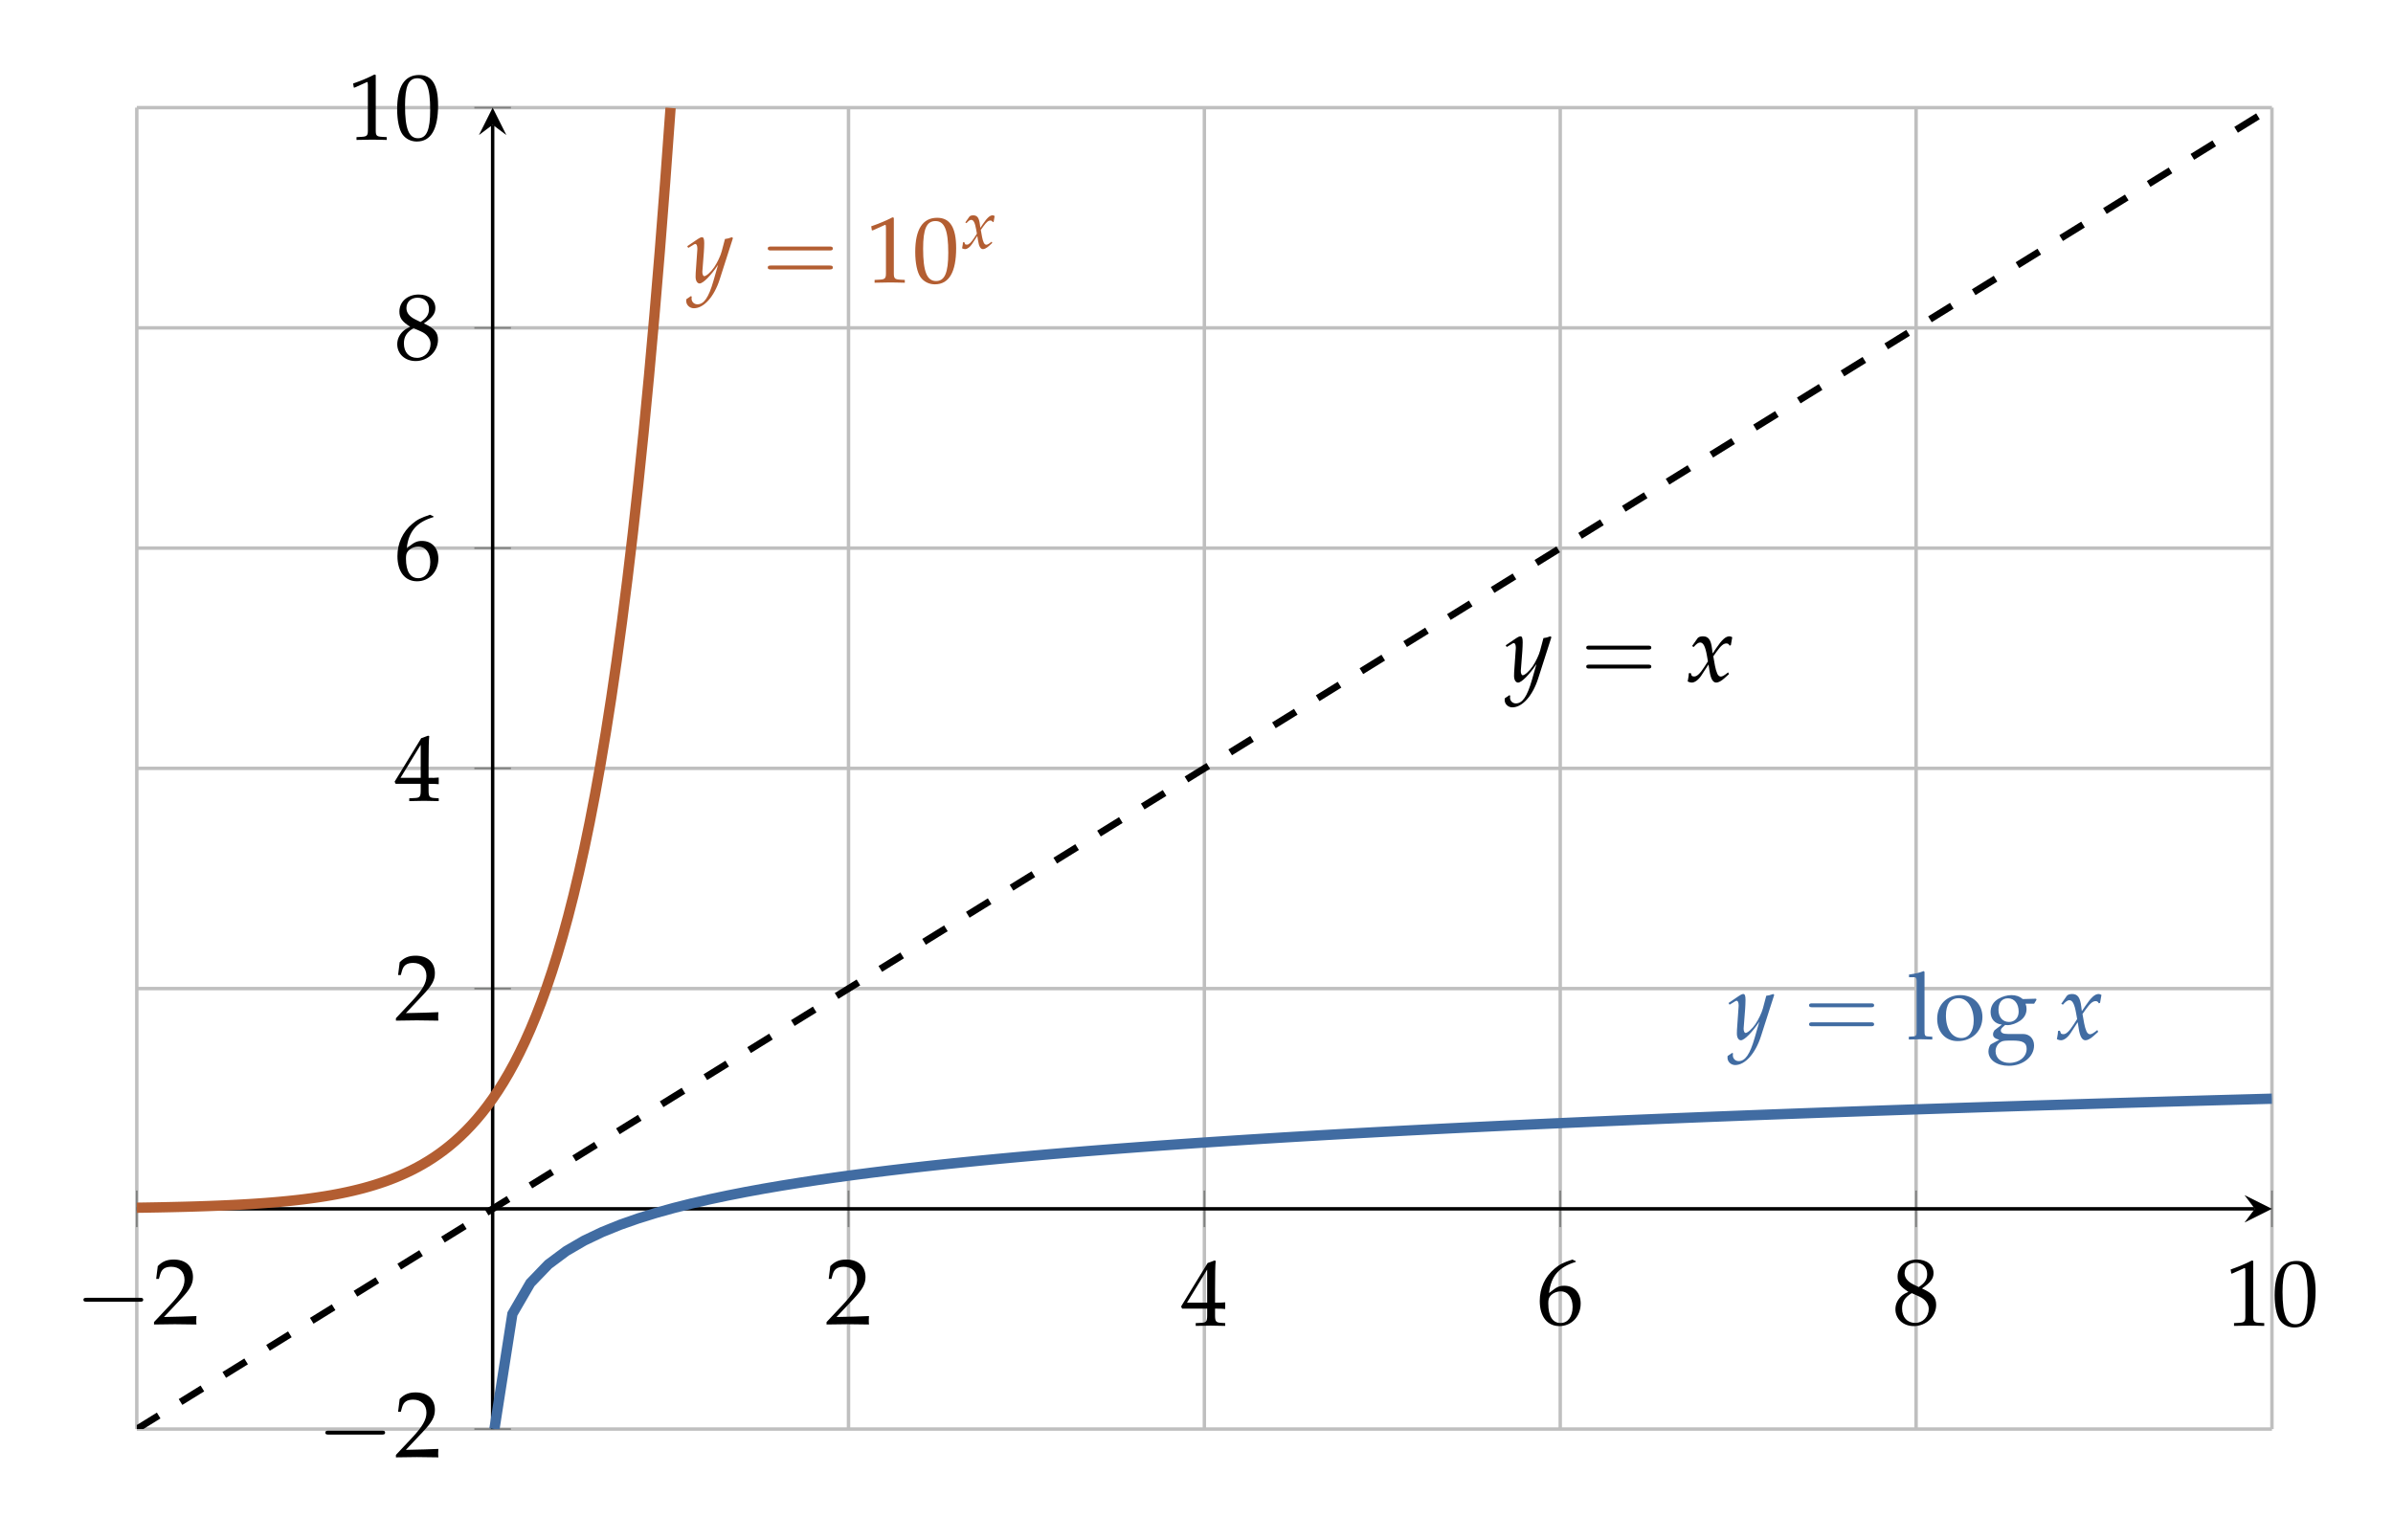
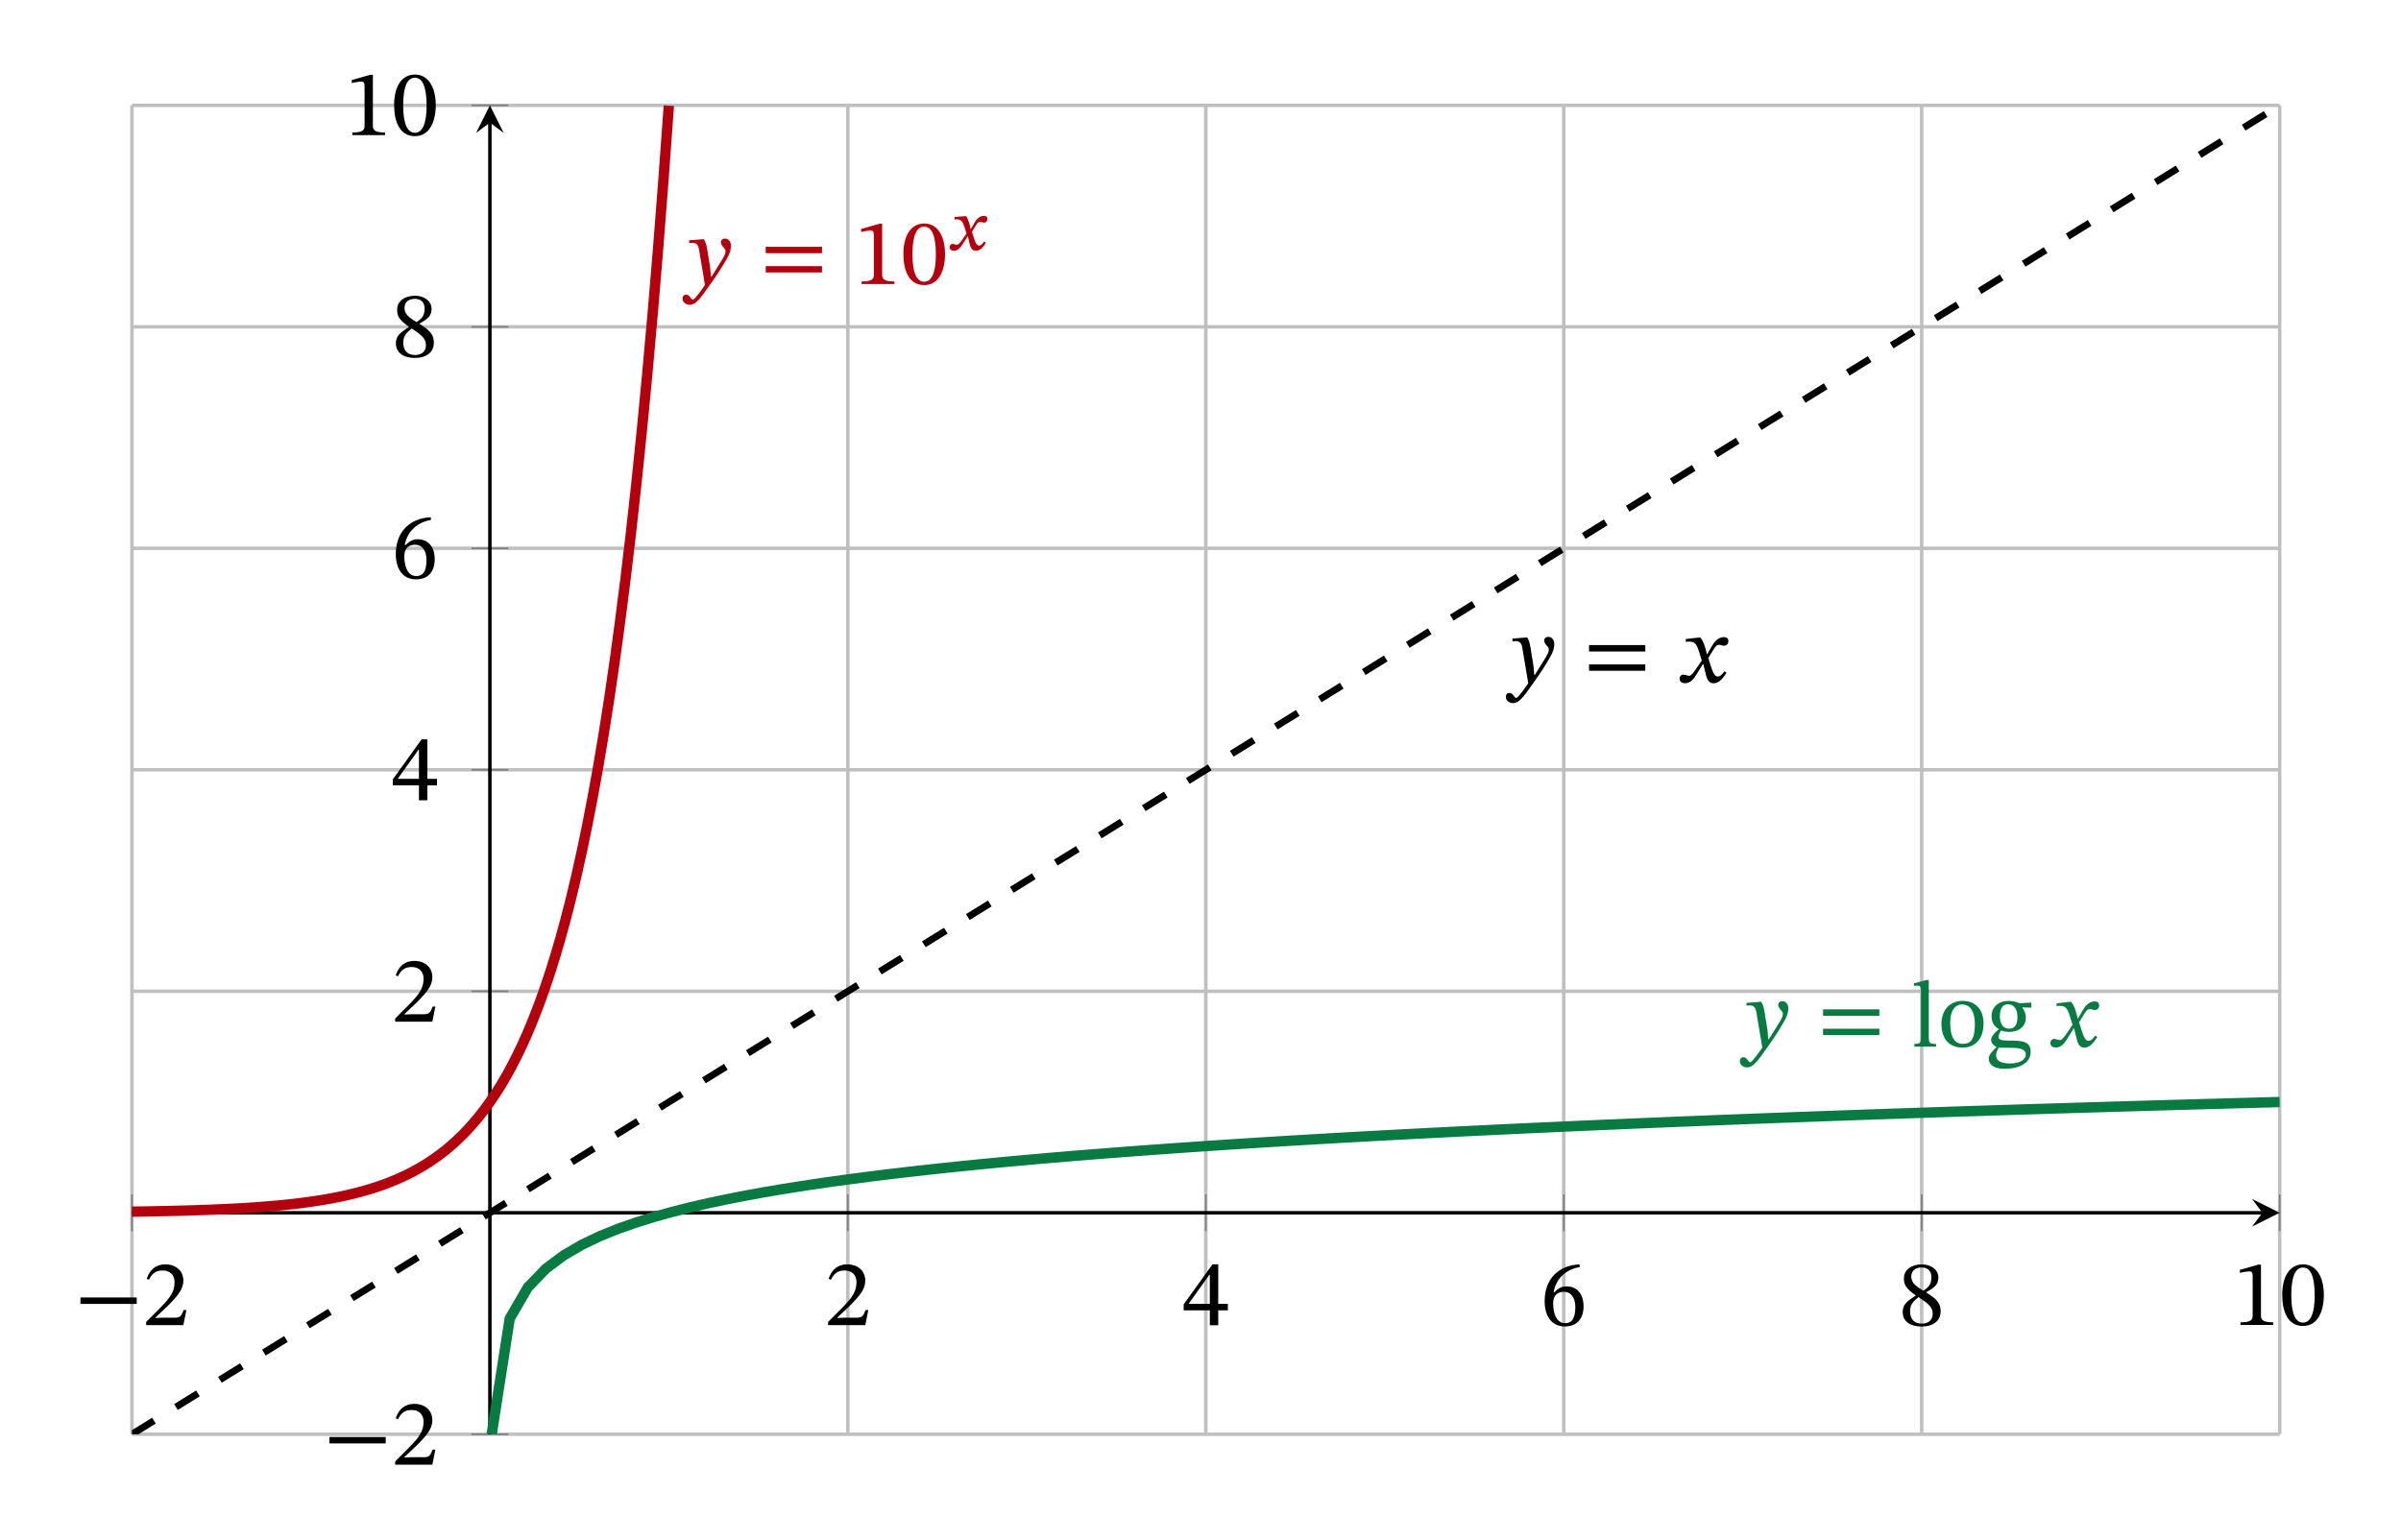
- <svg xmlns="http://www.w3.org/2000/svg" xmlns:xlink="http://www.w3.org/1999/xlink" version="1.1" width="278.124" height="178.917" viewBox="0 0 278.124 178.917">
+ <svg xmlns="http://www.w3.org/2000/svg" xmlns:xlink="http://www.w3.org/1999/xlink" version="1.1" width="277.42" height="177.9" viewBox="0 0 277.42 177.9">
  <defs>
-     <path id="font_1_1" d="M.659 .23C.676 .23 .694 .23 .694 .25 .694 .27 .676 .27 .659 .27H.118C.101 .27 .083 .27 .083 .25 .083 .23 .101 .23 .118 .23H.659Z" />
-     <path id="font_2_13" d="M.016 .023V-.003C.203 0 .203 0 .239 0 .275 0 .275 0 .468-.003 .466 .018 .466 .028 .466 .042 .466 .055 .466 .065 .468 .087 .353 .082 .307 .081 .122 .077L.304 .27C.401 .373 .431 .428 .431 .503 .431 .618 .353 .689 .226 .689 .154 .689 .105 .669 .056 .619L.039 .483H.068L.081 .529C.097 .587 .133 .612 .2 .612 .286 .612 .341 .558 .341 .473 .341 .398 .299 .324 .186 .204L.016 .023Z" />
-     <path id="font_2_15" d="M.28 .181V.106C.28 .046 .269 .032 .22 .03L.158 .027V-.003C.291 0 .291 0 .315 0 .339 0 .339 0 .472-.003V.027L.424 .03C.375 .033 .364 .046 .364 .106V.181C.423 .181 .444 .18 .472 .177V.248C.425 .244 .406 .244 .391 .245H.388 .364V.384C.364 .562 .366 .648 .371 .689L.359 .694 .285 .667 .002 .204 .013 .181H.28M.28 .245H.065L.28 .597V.245Z" />
-     <path id="font_2_17" d="M.416 .672 .379 .689C.283 .657 .242 .637 .191 .593 .088 .507 .032 .385 .032 .248 .032 .082 .112-.02 .241-.02 .371-.02 .468 .083 .468 .22 .468 .335 .399 .41 .293 .41 .243 .41 .213 .397 .154 .35 .143 .341 .142 .34 .131 .332 .152 .513 .236 .61 .416 .664V.672M.255 .35C.331 .35 .382 .284 .382 .185 .382 .08 .331 .013 .254 .013 .169 .013 .123 .086 .123 .221 .123 .256 .127 .275 .138 .292 .16 .326 .207 .35 .255 .35Z" />
-     <path id="font_2_19" d="M.168 .345C.127 .326 .11 .315 .088 .294 .05 .256 .03 .211 .03 .159 .03 .056 .113-.02 .226-.02 .356-.02 .464 .082 .464 .206 .464 .286 .427 .329 .313 .381 .404 .443 .436 .485 .436 .545 .436 .631 .365 .689 .259 .689 .14 .689 .053 .613 .053 .508 .053 .44 .08 .402 .168 .345M.284 .295C.347 .267 .385 .218 .385 .164 .385 .08 .322 .014 .241 .014 .156 .014 .101 .074 .101 .167 .101 .24 .13 .286 .204 .331L.284 .295M.223 .423C.16 .454 .128 .494 .128 .544 .128 .61 .176 .655 .247 .655 .32 .655 .368 .607 .368 .534 .368 .477 .343 .438 .278 .396L.223 .423Z" />
-     <path id="font_2_12" d="M.067 .555H.077L.206 .613C.207 .614 .208 .614 .209 .614 .215 .614 .217 .605 .217 .581V.096C.217 .044 .206 .033 .152 .03L.096 .027V-.003C.25 0 .25 0 .261 0 .274 0 .296 0 .33-.001 .342-.002 .377-.002 .418-.003V.027L.366 .03C.311 .033 .301 .044 .301 .096V.689L.287 .694C.222 .66 .151 .63 .06 .598L.067 .555Z" />
-     <path id="font_2_20" d="M.263 .689C.108 .689 .029 .566 .029 .324 .029 .207 .05 .106 .085 .057 .12 .008 .176-.02 .238-.02 .389-.02 .465 .11 .465 .366 .465 .585 .4 .689 .263 .689M.245 .654C.342 .654 .381 .556 .381 .316 .381 .103 .343 .015 .251 .015 .154 .015 .113 .116 .113 .36 .113 .571 .15 .654 .245 .654Z" />
-     <clipPath id="clip_3">
-       <path transform="matrix(1,0,0,-1,15.899,166.105)" d="M0 0H248.156V153.595H0Z" />
+     <path id="font_1_1197" d="M.658 .225V.293H.062V.225H.658Z" />
+     <path id="font_1_1139" d="M.464 .16H.435C.412 .1 .399 .079 .346 .079H.207L.137 .076V.081L.269 .206C.375 .313 .432 .382 .432 .471 .432 .576 .353 .644 .24 .644 .143 .644 .075 .588 .044 .491L.068 .481C.105 .556 .149 .579 .214 .579 .291 .579 .339 .531 .339 .456 .339 .351 .289 .288 .19 .186L.038 .034V0H.432L.464 .16Z" />
+     <path id="font_1_1141" d="M.481 .158V.227H.379V.645H.318L.013 .221V.158H.29V0H.379V.158H.481M.29 .227H.068V.231L.286 .536H.29V.227Z" />
+     <path id="font_1_1143" d="M.415 .646C.2 .637 .045 .498 .045 .257 .045 .11 .11-.012 .259-.012 .385-.012 .457 .067 .457 .203 .457 .334 .386 .413 .277 .413 .225 .413 .188 .391 .147 .351L.14 .352C.165 .498 .277 .596 .417 .617L.415 .646M.37 .195C.37 .068 .33 .023 .263 .023 .176 .023 .135 .112 .135 .236 .135 .323 .189 .355 .247 .355 .33 .355 .37 .285 .37 .195Z" />
+     <path id="font_1_1145" d="M.448 .15C.448 .23 .412 .278 .295 .349V.352C.388 .403 .424 .436 .424 .509 .424 .588 .348 .647 .249 .647 .139 .647 .059 .59 .059 .499 .059 .431 .081 .39 .183 .319V.316C.09 .254 .046 .222 .046 .142 .046 .04 .13-.012 .246-.012 .365-.012 .448 .045 .448 .15M.213 .3C.334 .222 .364 .185 .364 .121 .364 .053 .312 .019 .25 .019 .174 .019 .124 .06 .124 .15 .124 .219 .156 .254 .213 .3M.35 .511C.35 .447 .33 .408 .264 .368 .175 .422 .137 .458 .137 .517 .137 .578 .179 .614 .247 .614 .311 .614 .35 .577 .35 .511Z" />
+     <path id="font_1_1138" d="M.426 0V.028C.334 .028 .297 .046 .297 .095V.639H.268L.074 .584V.551C.105 .561 .156 .567 .176 .567 .201 .567 .209 .553 .209 .518V.095C.209 .045 .174 .028 .08 .028V0H.426Z" />
+     <path id="font_1_1137" d="M.468 .317C.468 .523 .378 .642 .249 .642 .104 .642 .027 .51 .027 .32 .027 .143 .086-.011 .247-.011 .404-.011 .468 .146 .468 .317M.371 .311C.371 .119 .326 .025 .247 .025 .167 .025 .123 .121 .123 .315 .123 .513 .167 .608 .246 .608 .328 .608 .371 .514 .371 .311Z" />
+     <clipPath id="clip_2">
+       <path transform="matrix(1,0,0,-1,15.245,165.771)" d="M0 0H248.156V153.595H0Z" />
    </clipPath>
-     <path id="font_4_9" d="M-.007-.179C-.008-.186-.008-.192-.008-.197-.008-.24 .029-.275 .074-.275 .18-.275 .29-.152 .349 .033L.49 .473 .479 .482C.45 .471 .427 .465 .405 .463L.37 .331C.358 .284 .323 .211 .29 .162 .255 .111 .206 .067 .184 .067 .172 .067 .163 .09 .164 .115L.165 .128 .18 .322C.182 .353 .184 .391 .184 .419 .184 .464 .177 .482 .16 .482 .147 .482 .133 .475 .085 .442L.003 .386 .014 .368 .064 .398 .068 .401C.078 .407 .085 .41 .089 .41 .103 .41 .111 .391 .111 .358 .111 .357 .111 .351 .11 .343L.093 .1 .092 .06C.092 .018 .11-.011 .135-.011 .172-.011 .256 .074 .331 .187L.282 .016C.231-.161 .181-.233 .111-.233 .076-.233 .049-.206 .049-.172 .049-.167 .05-.159 .051-.15L.041-.146-.007-.179Z" />
-     <path id="font_5_2" d="M.687 .327C.702 .327 .721 .327 .721 .347 .721 .367 .702 .367 .688 .367H.089C.075 .367 .056 .367 .056 .347 .056 .327 .075 .327 .09 .327H.687M.688 .133C.702 .133 .721 .133 .721 .153 .721 .173 .702 .173 .687 .173H.09C.075 .173 .056 .173 .056 .153 .056 .133 .075 .133 .089 .133H.688Z" />
-     <path id="font_4_8" d="M.021 .088C.021 .068 .019 .055 .013 .023 .011 .011 .01 .008 .009 .001 .024-.007 .04-.011 .052-.011 .085-.011 .124 .018 .155 .065L.231 .182 .242 .113C.255 .028 .278-.011 .314-.011 .336-.011 .368 .006 .4 .035L.449 .079 .44 .098C.404 .068 .379 .053 .363 .053 .348 .053 .335 .063 .325 .083 .316 .102 .305 .139 .3 .168L.282 .269 .317 .318C.364 .383 .391 .406 .422 .406 .438 .406 .45 .398 .455 .383L.469 .387 .484 .472C.472 .479 .463 .482 .454 .482 .414 .482 .374 .446 .312 .354L.275 .299 .269 .347C.257 .446 .23 .482 .171 .482 .145 .482 .123 .474 .114 .461L.056 .378 .073 .368C.103 .402 .123 .416 .142 .416 .175 .416 .197 .375 .214 .277L.225 .215 .185 .153C.142 .086 .108 .054 .08 .054 .065 .054 .054 .058 .052 .063L.041 .091 .021 .088Z" />
-     <path id="font_2_4" d="M.023 .661H.079C.097 .661 .104 .65 .104 .62V.102C.104 .039 .101 .032 .067 .03L.021 .027V-.003C.121 0 .121 0 .146 0 .171 0 .171 0 .271-.003V.027L.225 .03C.191 .032 .188 .039 .188 .102V.718L.179 .726C.135 .709 .102 .701 .023 .689V.661Z" />
-     <path id="font_2_7" d="M.279 .47C.133 .47 .032 .367 .032 .217 .032 .076 .121-.02 .25-.02 .404-.02 .514 .087 .514 .237 .514 .373 .416 .47 .279 .47M.261 .437C.353 .437 .421 .337 .421 .2 .421 .085 .37 .013 .289 .013 .191 .013 .125 .109 .125 .251 .125 .372 .173 .437 .261 .437Z" />
-     <path id="font_2_2" d="M.519 .379 .544 .42 .54 .432 .398 .428C.361 .458 .325 .47 .276 .47 .232 .47 .181 .456 .14 .432 .084 .4 .055 .35 .055 .289 .055 .215 .101 .164 .175 .156L.096 .095C.086 .08 .081 .067 .081 .052 .081 .024 .099 .008 .147-.006L.06-.053C.046-.061 .032-.098 .032-.129 .032-.22 .121-.283 .248-.283 .399-.283 .518-.188 .518-.066 .518 .006 .47 .056 .4 .056H.24C.188 .056 .164 .068 .164 .095 .164 .108 .172 .119 .198 .141 .204 .146 .206 .148 .21 .152 .22 .151 .226 .15 .234 .15 .277 .15 .33 .169 .371 .198 .416 .231 .438 .271 .438 .324 .438 .344 .435 .357 .427 .379H.519M.24 .436C.308 .436 .354 .38 .354 .294 .354 .229 .312 .184 .251 .184 .184 .184 .139 .236 .139 .313 .139 .391 .176 .436 .24 .436M.287-.014C.4-.014 .439-.037 .439-.102 .439-.188 .36-.252 .255-.252 .168-.252 .108-.201 .108-.127 .108-.082 .134-.041 .174-.024 .19-.016 .218-.014 .287-.014Z" />
+     <path id="font_1_3355" d="M.251 .325C.239 .405 .232 .437 .21 .475H.195L.053 .464V.435C.053 .435 .074 .437 .088 .437 .149 .437 .154 .388 .161 .343L.22-.009C.192-.052 .112-.165 .093-.165 .071-.165 .06-.112 .022-.112-.001-.112-.017-.125-.017-.155-.017-.192 .018-.22 .06-.22 .136-.22 .197-.112 .289 .015 .341 .087 .398 .173 .452 .268 .484 .322 .496 .367 .496 .406 .496 .449 .47 .482 .433 .482 .404 .482 .389 .464 .389 .443 .389 .405 .438 .377 .438 .351 .438 .327 .429 .303 .405 .264L.29 .079H.284L.275 .179 .251 .325Z" />
+     <path id="font_1_1202" d="M.658 .327V.395H.062V.327H.658M.658 .123V.19H.062V.123H.658Z" />
+     <path id="font_1_4450" d="M.353 .321H.347L.333 .385C.323 .421 .304 .478 .283 .513H.26L.106 .501V.463C.106 .463 .118 .464 .133 .464 .201 .466 .225 .439 .255 .348L.286 .249 .208 .14C.165 .08 .149 .08 .142 .08 .129 .08 .093 .093 .071 .093 .048 .093 .03 .067 .03 .044 .03 .018 .047-.01 .095-.01 .159-.01 .195 .04 .231 .095L.302 .207H.307L.329 .109C.347 .031 .37-.01 .428-.01 .506-.01 .549 .063 .579 .11L.553 .13C.522 .091 .504 .068 .477 .068 .445 .068 .422 .1 .392 .201L.367 .275 .434 .384C.451 .411 .465 .427 .494 .427 .505 .427 .537 .415 .551 .415 .579 .415 .602 .442 .602 .469 .602 .5 .589 .517 .546 .517 .48 .517 .437 .466 .405 .413L.353 .321Z" />
+     <path id="font_1_3354" d="M.315 .298H.312L.3 .349C.286 .403 .267 .447 .243 .475H.228L.089 .459V.429C.089 .429 .104 .432 .12 .432 .186 .433 .203 .406 .23 .322L.258 .231 .186 .126C.147 .07 .129 .069 .125 .069 .108 .069 .084 .082 .062 .082 .038 .082 .023 .06 .023 .04 .023 .015 .038-.009 .081-.009 .141-.009 .174 .038 .206 .09L.27 .194H.274L.299 .093C.313 .028 .335-.01 .381-.01 .449-.01 .491 .058 .52 .102L.499 .118C.472 .082 .453 .062 .427 .062 .396 .062 .376 .099 .348 .191L.327 .259 .388 .356C.405 .384 .419 .398 .442 .398 .455 .398 .478 .388 .494 .388 .521 .388 .54 .411 .54 .435 .54 .463 .528 .479 .49 .479 .431 .479 .391 .43 .364 .382L.315 .298Z" />
+     <path id="font_3_267" d="M.26 0V.029C.188 .029 .183 .043 .183 .101V.706H.158L.026 .671V.644C.026 .644 .041 .646 .058 .646 .083 .646 .1 .644 .1 .603V.101C.1 .045 .096 .029 .03 .029V0H.26Z" />
+     <path id="font_3_270" d="M.258-.01C.388-.01 .48 .078 .48 .246 .48 .394 .395 .485 .258 .485 .123 .485 .034 .387 .034 .242 .034 .08 .118-.01 .258-.01M.262 .03C.176 .029 .127 .096 .127 .255 .127 .383 .178 .447 .254 .447 .343 .447 .388 .364 .388 .241 .388 .078 .344 .03 .262 .03Z" />
+     <path id="font_3_261" d="M.191-.235C.317-.235 .465-.189 .465-.055 .465 .06 .369 .064 .243 .064 .151 .064 .125 .074 .125 .104 .125 .121 .141 .157 .151 .171 .177 .162 .205 .156 .237 .156 .342 .156 .414 .215 .414 .308 .414 .358 .392 .391 .378 .411V.416L.472 .413V.467L.344 .46C.312 .476 .274 .485 .232 .485 .126 .485 .051 .422 .051 .322 .051 .257 .08 .213 .128 .186V.184C.081 .148 .046 .106 .046 .07 .046 .039 .074 .01 .102-.002V-.006C.048-.058 .021-.092 .021-.125 .021-.18 .06-.235 .191-.235M.127-.01C.141-.01 .16-.011 .24-.012 .243-.012 .246-.012 .249-.012 .316-.013 .414-.014 .414-.083 .414-.126 .367-.178 .249-.178 .147-.178 .099-.149 .099-.091 .099-.07 .106-.047 .127-.01M.238 .191C.173 .191 .139 .24 .139 .326 .139 .41 .173 .449 .225 .449 .289 .449 .325 .395 .325 .314 .325 .219 .288 .191 .238 .191Z" />
  </defs>
-   <path transform="matrix(1,0,0,-1,15.899,166.105)" stroke-width=".399" stroke-linecap="butt" stroke-miterlimit="10" stroke-linejoin="miter" fill="none" stroke="#bfbfbf" d="M0 0V153.595M82.719 0V153.595M124.078 0V153.595M165.438 0V153.595M206.797 0V153.595M248.156 0V153.595" />
-   <path transform="matrix(1,0,0,-1,15.899,166.105)" stroke-width=".399" stroke-linecap="butt" stroke-miterlimit="10" stroke-linejoin="miter" fill="none" stroke="#bfbfbf" d="M0 0H248.156M0 51.198H248.156M0 76.798H248.156M0 102.397H248.156M0 127.996H248.156M0 153.595H248.156" />
-   <path transform="matrix(1,0,0,-1,15.899,166.105)" stroke-width=".199" stroke-linecap="butt" stroke-miterlimit="10" stroke-linejoin="miter" fill="none" stroke="#7f807f" d="M0 23.473V27.725M82.719 23.473V27.725M124.078 23.473V27.725M165.438 23.473V27.725M206.797 23.473V27.725M248.156 23.473V27.725" />
-   <path transform="matrix(1,0,0,-1,15.899,166.105)" stroke-width=".199" stroke-linecap="butt" stroke-miterlimit="10" stroke-linejoin="miter" fill="none" stroke="#7f807f" d="M39.233 0H43.485M39.233 51.198H43.485M39.233 76.798H43.485M39.233 102.397H43.485M39.233 127.996H43.485M39.233 153.595H43.485" />
-   <path transform="matrix(1,0,0,-1,15.899,166.105)" stroke-width=".399" stroke-linecap="butt" stroke-miterlimit="10" stroke-linejoin="miter" fill="none" stroke="#000000" d="M0 25.599H246.164" />
-   <path transform="matrix(1,0,0,-1,262.063,140.5058)" d="M1.993 0-1.196 1.594 0 0-1.196-1.594" />
-   <path transform="matrix(1,0,0,-1,15.899,166.105)" stroke-width=".399" stroke-linecap="butt" stroke-miterlimit="10" stroke-linejoin="miter" fill="none" stroke="#000000" d="M41.359 0V151.603" />
-   <path transform="matrix(0,-1,-1,-0,57.2584,14.50223)" d="M1.993 0-1.196 1.594 0 0-1.196-1.594" />
-   <use data-text="−" xlink:href="#font_1_1" transform="matrix(11.3673,0,0,-11.3673,8.754001,153.919)" />
-   <use data-text="2" xlink:href="#font_2_13" transform="matrix(10.9091,0,0,-10.9091,17.726,153.919)" />
-   <use data-text="2" xlink:href="#font_2_13" transform="matrix(10.9091,0,0,-10.9091,95.89,153.919)" />
-   <use data-text="4" xlink:href="#font_2_15" transform="matrix(10.9091,0,0,-10.9091,137.248,154.082)" />
-   <use data-text="6" xlink:href="#font_2_17" transform="matrix(10.9091,0,0,-10.9091,178.607,153.919)" />
-   <use data-text="8" xlink:href="#font_2_19" transform="matrix(10.9091,0,0,-10.9091,219.966,153.919)" />
-   <use data-text="1" xlink:href="#font_2_12" transform="matrix(10.9091,0,0,-10.9091,258.598,154.082)" />
-   <use data-text="0" xlink:href="#font_2_20" transform="matrix(10.9091,0,0,-10.9091,264.0526,154.082)" />
-   <use data-text="−" xlink:href="#font_1_1" transform="matrix(11.3673,0,0,-11.3673,36.869,169.362)" />
-   <use data-text="2" xlink:href="#font_2_13" transform="matrix(10.9091,0,0,-10.9091,45.842,169.362)" />
-   <use data-text="2" xlink:href="#font_2_13" transform="matrix(10.9091,0,0,-10.9091,45.842,118.6)" />
-   <use data-text="4" xlink:href="#font_2_15" transform="matrix(10.9091,0,0,-10.9091,45.842,93.08301)" />
-   <use data-text="6" xlink:href="#font_2_17" transform="matrix(10.9091,0,0,-10.9091,45.842,67.34801)" />
-   <use data-text="8" xlink:href="#font_2_19" transform="matrix(10.9091,0,0,-10.9091,45.842,41.74901)" />
-   <use data-text="1" xlink:href="#font_2_12" transform="matrix(10.9091,0,0,-10.9091,40.388,16.23201)" />
-   <use data-text="0" xlink:href="#font_2_20" transform="matrix(10.9091,0,0,-10.9091,45.84255,16.23201)" />
-   <g clip-path="url(#clip_3)">
-     <path transform="matrix(1,0,0,-1,15.899,166.105)" stroke-width="1.196" stroke-linecap="butt" stroke-miterlimit="10" stroke-linejoin="miter" fill="none" stroke="#b35e32" d="M0 25.727 .627 25.736 1.253 25.746 1.88 25.757 2.507 25.768 3.133 25.781 3.76 25.794 4.386 25.808 5.013 25.823 5.64 25.839 6.266 25.856 6.893 25.875 7.52 25.895 8.146 25.916 8.773 25.939 9.4 25.964 10.026 25.99 10.653 26.018 11.279 26.049 11.906 26.081 12.533 26.116 13.159 26.153 13.786 26.193 14.413 26.236 15.039 26.282 15.666 26.332 16.293 26.385 16.919 26.441 17.546 26.502 18.172 26.567 18.799 26.637 19.426 26.712 20.052 26.793 20.679 26.879 21.306 26.972 21.932 27.07 22.559 27.176 23.186 27.29 23.812 27.413 24.439 27.544 25.065 27.685 25.692 27.836 26.319 27.997 26.945 28.171 27.572 28.357 28.199 28.557 28.825 28.769 29.452 28.998 30.079 29.244 30.705 29.508 31.332 29.791 31.958 30.093 32.585 30.418 33.212 30.766 33.838 31.14 34.465 31.541 35.092 31.97 35.718 32.431 36.345 32.924 36.972 33.454 37.598 34.021 38.225 34.63 38.851 35.282 39.478 35.982 40.105 36.732 40.731 37.536 41.358 38.399 41.985 39.321 42.611 40.313 43.238 41.376 43.865 42.516 44.491 43.739 45.118 45.049 45.744 46.455 46.371 47.962 46.998 49.578 47.624 51.311 48.251 53.169 48.878 55.161 49.504 57.298 50.131 59.588 50.758 62.045 51.384 64.678 52.011 67.502 52.637 70.529 53.264 73.777 53.891 77.258 54.517 80.991 55.144 84.995 55.771 89.287 56.397 93.889 57.024 98.823 57.651 104.115 58.277 109.79 58.904 115.874 59.53 122.397 60.157 129.393 60.784 136.893 61.41 144.936 62.037 153.561" />
-     <path transform="matrix(1,0,0,-1,15.899,166.105)" stroke-width=".797" stroke-linecap="butt" stroke-dasharray="2.989,2.989" stroke-miterlimit="10" stroke-linejoin="miter" fill="none" stroke="#000000" d="M0 0 10.34 6.4 20.68 12.8 31.02 19.199 41.359 25.599 51.699 31.999 62.039 38.399 72.379 44.799 82.719 51.198 93.059 57.598 103.399 63.998 113.738 70.398 124.078 76.798 134.418 83.197 144.758 89.597 155.098 95.997 165.438 102.397 175.778 108.797 186.117 115.196 196.457 121.596 206.797 127.996 217.137 134.396 227.477 140.796 237.817 147.196 248.156 153.595" />
-     <path transform="matrix(1,0,0,-1,15.899,166.105)" stroke-width="1.196" stroke-linecap="butt" stroke-miterlimit="10" stroke-linejoin="miter" fill="none" stroke="#416ca2" d="M41.566 0 43.653 13.375 45.74 16.971 47.826 19.137 49.913 20.692 52 21.905 54.087 22.9 56.173 23.744 58.26 24.477 60.347 25.125 62.434 25.704 64.52 26.229 66.607 26.709 68.694 27.15 70.781 27.559 72.867 27.94 74.954 28.296 77.041 28.631 79.128 28.947 81.214 29.245 83.301 29.53 85.388 29.8 87.475 30.057 89.561 30.303 91.648 30.539 93.735 30.765 95.822 30.982 97.908 31.191 99.995 31.392 102.082 31.586 104.169 31.774 106.255 31.956 108.342 32.132 110.429 32.303 112.516 32.468 114.602 32.629 116.689 32.785 118.776 32.936 120.863 33.084 122.949 33.228 125.036 33.369 127.123 33.506 129.21 33.64 131.296 33.77 133.383 33.898 135.47 34.022 137.557 34.144 139.643 34.264 141.73 34.38 143.817 34.495 145.904 34.607 147.99 34.717 150.077 34.824 152.164 34.93 154.251 35.034 156.337 35.135 158.424 35.236 160.511 35.334 162.598 35.43 164.684 35.525 166.771 35.618 168.858 35.71 170.945 35.8 173.031 35.889 175.118 35.976 177.205 36.062 179.292 36.147 181.378 36.231 183.465 36.313 185.552 36.394 187.639 36.474 189.725 36.553 191.812 36.63 193.899 36.707 195.986 36.782 198.072 36.856 200.159 36.93 202.246 37.002 204.333 37.074 206.419 37.145 208.506 37.215 210.593 37.284 212.68 37.352 214.766 37.42 216.853 37.486 218.94 37.552 221.027 37.617 223.113 37.681 225.2 37.744 227.287 37.807 229.374 37.869 231.46 37.931 233.547 37.991 235.634 38.052 237.721 38.111 239.807 38.17 241.894 38.228 243.981 38.285 246.068 38.342 248.154 38.399" />
-     <use data-text="y" xlink:href="#font_4_9" transform="matrix(10.9091,0,0,-10.9091,79.841,32.83002)" fill="#b35e32" />
-     <use data-text="=" xlink:href="#font_5_2" transform="matrix(11.3673,0,0,-11.3673,88.59801,32.83002)" fill="#b35e32" />
-     <use data-text="1" xlink:href="#font_2_12" transform="matrix(10.9091,0,0,-10.9091,100.601,32.83002)" fill="#b35e32" />
-     <use data-text="0" xlink:href="#font_2_20" transform="matrix(10.9091,0,0,-10.9091,106.0556,32.83002)" fill="#b35e32" />
-     <use data-text="x" xlink:href="#font_4_8" transform="matrix(7.9701,0,0,-7.9701,111.746,28.87001)" fill="#b35e32" />
-     <use data-text="y" xlink:href="#font_4_9" transform="matrix(10.9091,0,0,-10.9091,174.966,79.21901)" />
-     <use data-text="=" xlink:href="#font_5_2" transform="matrix(11.3673,0,0,-11.3673,183.724,79.21901)" />
-     <use data-text="x" xlink:href="#font_4_8" transform="matrix(10.9091,0,0,-10.9091,196.049,79.21901)" />
-     <use data-text="y" xlink:href="#font_4_9" transform="matrix(10.9091,0,0,-10.9091,200.863,120.795)" fill="#416ca2" />
-     <use data-text="=" xlink:href="#font_5_2" transform="matrix(11.3673,0,0,-11.3673,209.621,120.795)" fill="#416ca2" />
-     <use data-text="l" xlink:href="#font_2_4" transform="matrix(10.9091,0,0,-10.9091,221.624,120.795)" fill="#416ca2" />
-     <use data-text="o" xlink:href="#font_2_7" transform="matrix(10.9091,0,0,-10.9091,224.7986,120.795)" fill="#416ca2" />
-     <use data-text="g" xlink:href="#font_2_2" transform="matrix(10.9091,0,0,-10.9091,230.7549,120.795)" fill="#416ca2" />
-     <use data-text="x" xlink:href="#font_4_8" transform="matrix(10.9091,0,0,-10.9091,238.96,120.795)" fill="#416ca2" />
+   <path transform="matrix(1,0,0,-1,15.245,165.771)" stroke-width=".399" stroke-linecap="butt" stroke-miterlimit="10" stroke-linejoin="miter" fill="none" stroke="#bfbfbf" d="M0 0V153.595M82.719 0V153.595M124.078 0V153.595M165.438 0V153.595M206.797 0V153.595M248.156 0V153.595" />
+   <path transform="matrix(1,0,0,-1,15.245,165.771)" stroke-width=".399" stroke-linecap="butt" stroke-miterlimit="10" stroke-linejoin="miter" fill="none" stroke="#bfbfbf" d="M0 0H248.156M0 51.198H248.156M0 76.798H248.156M0 102.397H248.156M0 127.996H248.156M0 153.595H248.156" />
+   <path transform="matrix(1,0,0,-1,15.245,165.771)" stroke-width=".199" stroke-linecap="butt" stroke-miterlimit="10" stroke-linejoin="miter" fill="none" stroke="#7f807f" d="M0 23.473V27.725M82.719 23.473V27.725M124.078 23.473V27.725M165.438 23.473V27.725M206.797 23.473V27.725M248.156 23.473V27.725" />
+   <path transform="matrix(1,0,0,-1,15.245,165.771)" stroke-width=".199" stroke-linecap="butt" stroke-miterlimit="10" stroke-linejoin="miter" fill="none" stroke="#7f807f" d="M39.233 0H43.485M39.233 51.198H43.485M39.233 76.798H43.485M39.233 102.397H43.485M39.233 127.996H43.485M39.233 153.595H43.485" />
+   <path transform="matrix(1,0,0,-1,15.245,165.771)" stroke-width=".399" stroke-linecap="butt" stroke-miterlimit="10" stroke-linejoin="miter" fill="none" stroke="#000000" d="M0 25.599H246.164" />
+   <path transform="matrix(1,0,0,-1,261.409,140.1718)" d="M1.993 0-1.196 1.594 0 0-1.196-1.594" />
+   <path transform="matrix(1,0,0,-1,15.245,165.771)" stroke-width=".399" stroke-linecap="butt" stroke-miterlimit="10" stroke-linejoin="miter" fill="none" stroke="#000000" d="M41.359 0V151.603" />
+   <path transform="matrix(0,-1,-1,-0,56.6044,14.16821)" d="M1.993 0-1.196 1.594 0 0-1.196-1.594" />
+   <use data-text="−" xlink:href="#font_1_1197" transform="matrix(10.9091,0,0,-10.9091,8.618,153.159)" />
+   <use data-text="2" xlink:href="#font_1_1139" transform="matrix(10.9091,0,0,-10.9091,16.47255,153.159)" />
+   <use data-text="2" xlink:href="#font_1_1139" transform="matrix(10.9091,0,0,-10.9091,95.26399,153.159)" />
+   <use data-text="4" xlink:href="#font_1_1141" transform="matrix(10.9091,0,0,-10.9091,136.623,153.17)" />
+   <use data-text="6" xlink:href="#font_1_1143" transform="matrix(10.9091,0,0,-10.9091,177.983,153.181)" />
+   <use data-text="8" xlink:href="#font_1_1145" transform="matrix(10.9091,0,0,-10.9091,219.342,153.192)" />
+   <use data-text="1" xlink:href="#font_1_1138" transform="matrix(10.9091,0,0,-10.9091,258.001,153.137)" />
+   <use data-text="0" xlink:href="#font_1_1137" transform="matrix(10.9091,0,0,-10.9091,263.401,153.137)" />
+   <use data-text="−" xlink:href="#font_1_1197" transform="matrix(10.9091,0,0,-10.9091,37.388,169.284)" />
+   <use data-text="2" xlink:href="#font_1_1139" transform="matrix(10.9091,0,0,-10.9091,45.24255,169.284)" />
+   <use data-text="2" xlink:href="#font_1_1139" transform="matrix(10.9091,0,0,-10.9091,45.243,118.085)" />
+   <use data-text="4" xlink:href="#font_1_1141" transform="matrix(10.9091,0,0,-10.9091,45.243,92.492)" />
+   <use data-text="6" xlink:href="#font_1_1143" transform="matrix(10.9091,0,0,-10.9091,45.243,66.83199)" />
+   <use data-text="8" xlink:href="#font_1_1145" transform="matrix(10.9091,0,0,-10.9091,45.243,41.239)" />
+   <use data-text="1" xlink:href="#font_1_1138" transform="matrix(10.9091,0,0,-10.9091,39.843,15.618)" />
+   <use data-text="0" xlink:href="#font_1_1137" transform="matrix(10.9091,0,0,-10.9091,45.243,15.618)" />
+   <g clip-path="url(#clip_2)">
+     <path transform="matrix(1,0,0,-1,15.245,165.771)" stroke-width="1.196" stroke-linecap="butt" stroke-miterlimit="10" stroke-linejoin="miter" fill="none" stroke="#b3000f" d="M0 25.727 .627 25.736 1.253 25.746 1.88 25.757 2.507 25.768 3.133 25.781 3.76 25.794 4.386 25.808 5.013 25.823 5.64 25.839 6.266 25.856 6.893 25.875 7.52 25.895 8.146 25.916 8.773 25.939 9.4 25.964 10.026 25.99 10.653 26.018 11.279 26.049 11.906 26.081 12.533 26.116 13.159 26.153 13.786 26.193 14.413 26.236 15.039 26.282 15.666 26.332 16.293 26.385 16.919 26.441 17.546 26.502 18.172 26.567 18.799 26.637 19.426 26.712 20.052 26.793 20.679 26.879 21.306 26.972 21.932 27.07 22.559 27.176 23.186 27.29 23.812 27.413 24.439 27.544 25.065 27.685 25.692 27.836 26.319 27.997 26.945 28.171 27.572 28.357 28.199 28.557 28.825 28.769 29.452 28.998 30.079 29.244 30.705 29.508 31.332 29.791 31.958 30.093 32.585 30.418 33.212 30.766 33.838 31.14 34.465 31.541 35.092 31.97 35.718 32.431 36.345 32.924 36.972 33.454 37.598 34.021 38.225 34.63 38.851 35.282 39.478 35.982 40.105 36.732 40.731 37.536 41.358 38.399 41.985 39.321 42.611 40.313 43.238 41.376 43.865 42.516 44.491 43.739 45.118 45.049 45.744 46.455 46.371 47.962 46.998 49.578 47.624 51.311 48.251 53.169 48.878 55.161 49.504 57.298 50.131 59.588 50.758 62.045 51.384 64.678 52.011 67.502 52.637 70.529 53.264 73.777 53.891 77.258 54.517 80.991 55.144 84.995 55.771 89.287 56.397 93.889 57.024 98.823 57.651 104.115 58.277 109.79 58.904 115.874 59.53 122.397 60.157 129.393 60.784 136.893 61.41 144.936 62.037 153.561" />
+     <path transform="matrix(1,0,0,-1,15.245,165.771)" stroke-width=".797" stroke-linecap="butt" stroke-dasharray="2.989,2.989" stroke-miterlimit="10" stroke-linejoin="miter" fill="none" stroke="#000000" d="M0 0 10.34 6.4 20.68 12.8 31.02 19.199 41.359 25.599 51.699 31.999 62.039 38.399 72.379 44.799 82.719 51.198 93.059 57.598 103.399 63.998 113.738 70.398 124.078 76.798 134.418 83.197 144.758 89.597 155.098 95.997 165.438 102.397 175.778 108.797 186.117 115.196 196.457 121.596 206.797 127.996 217.137 134.396 227.477 140.796 237.817 147.196 248.156 153.595" />
+     <path transform="matrix(1,0,0,-1,15.245,165.771)" stroke-width="1.196" stroke-linecap="butt" stroke-miterlimit="10" stroke-linejoin="miter" fill="none" stroke="#0a7a43" d="M41.566 0 43.653 13.375 45.74 16.971 47.826 19.137 49.913 20.692 52 21.905 54.087 22.9 56.173 23.744 58.26 24.477 60.347 25.125 62.434 25.704 64.52 26.229 66.607 26.709 68.694 27.15 70.781 27.559 72.867 27.94 74.954 28.296 77.041 28.631 79.128 28.947 81.214 29.245 83.301 29.53 85.388 29.8 87.475 30.057 89.561 30.303 91.648 30.539 93.735 30.765 95.822 30.982 97.908 31.191 99.995 31.392 102.082 31.586 104.169 31.774 106.255 31.956 108.342 32.132 110.429 32.303 112.516 32.468 114.602 32.629 116.689 32.785 118.776 32.936 120.863 33.084 122.949 33.228 125.036 33.369 127.123 33.506 129.21 33.64 131.296 33.77 133.383 33.898 135.47 34.022 137.557 34.144 139.643 34.264 141.73 34.38 143.817 34.495 145.904 34.607 147.99 34.717 150.077 34.824 152.164 34.93 154.251 35.034 156.337 35.135 158.424 35.236 160.511 35.334 162.598 35.43 164.684 35.525 166.771 35.618 168.858 35.71 170.945 35.8 173.031 35.889 175.118 35.976 177.205 36.062 179.292 36.147 181.378 36.231 183.465 36.313 185.552 36.394 187.639 36.474 189.725 36.553 191.812 36.63 193.899 36.707 195.986 36.782 198.072 36.856 200.159 36.93 202.246 37.002 204.333 37.074 206.419 37.145 208.506 37.215 210.593 37.284 212.68 37.352 214.766 37.42 216.853 37.486 218.94 37.552 221.027 37.617 223.113 37.681 225.2 37.744 227.287 37.807 229.374 37.869 231.46 37.931 233.547 37.991 235.634 38.052 237.721 38.111 239.807 38.17 241.894 38.228 243.981 38.285 246.068 38.342 248.154 38.399" />
+     <use data-text="𝑦" xlink:href="#font_1_3355" transform="matrix(10.9091,0,0,-10.9091,79.051,32.83299)" fill="#b3000f" />
+     <use data-text="=" xlink:href="#font_1_1202" transform="matrix(10.9091,0,0,-10.9091,87.8001,32.83299)" fill="#b3000f" />
+     <use data-text="1" xlink:href="#font_1_1138" transform="matrix(10.9091,0,0,-10.9091,98.68738,32.83299)" fill="#b3000f" />
+     <use data-text="0" xlink:href="#font_1_1137" transform="matrix(10.9091,0,0,-10.9091,104.0874,32.83299)" fill="#b3000f" />
+     <use data-text="𝑥" xlink:href="#font_1_4450" transform="matrix(7.6364,0,0,-7.6364,109.494,28.90499)" fill="#b3000f" />
+     <use data-text="𝑦" xlink:href="#font_1_3355" transform="matrix(10.9091,0,0,-10.9091,174.178,78.867)" />
+     <use data-text="=" xlink:href="#font_1_1202" transform="matrix(10.9091,0,0,-10.9091,182.9271,78.867)" />
+     <use data-text="𝑥" xlink:href="#font_1_3354" transform="matrix(10.9091,0,0,-10.9091,193.8144,78.867)" />
+     <use data-text="𝑦" xlink:href="#font_1_3355" transform="matrix(10.9091,0,0,-10.9091,201.22,120.973)" fill="#0a7a43" />
+     <use data-text="=" xlink:href="#font_1_1202" transform="matrix(10.9091,0,0,-10.9091,209.9691,120.973)" fill="#0a7a43" />
+     <use data-text="l" xlink:href="#font_3_267" transform="matrix(10.9091,0,0,-10.9091,220.863,120.973)" fill="#0a7a43" />
+     <use data-text="o" xlink:href="#font_3_270" transform="matrix(10.9091,0,0,-10.9091,223.9503,120.973)" fill="#0a7a43" />
+     <use data-text="g" xlink:href="#font_3_261" transform="matrix(10.9091,0,0,-10.9091,229.5576,120.973)" fill="#0a7a43" />
+     <use data-text="𝑥" xlink:href="#font_1_3354" transform="matrix(10.9091,0,0,-10.9091,236.656,120.973)" fill="#0a7a43" />
  </g>
</svg>
